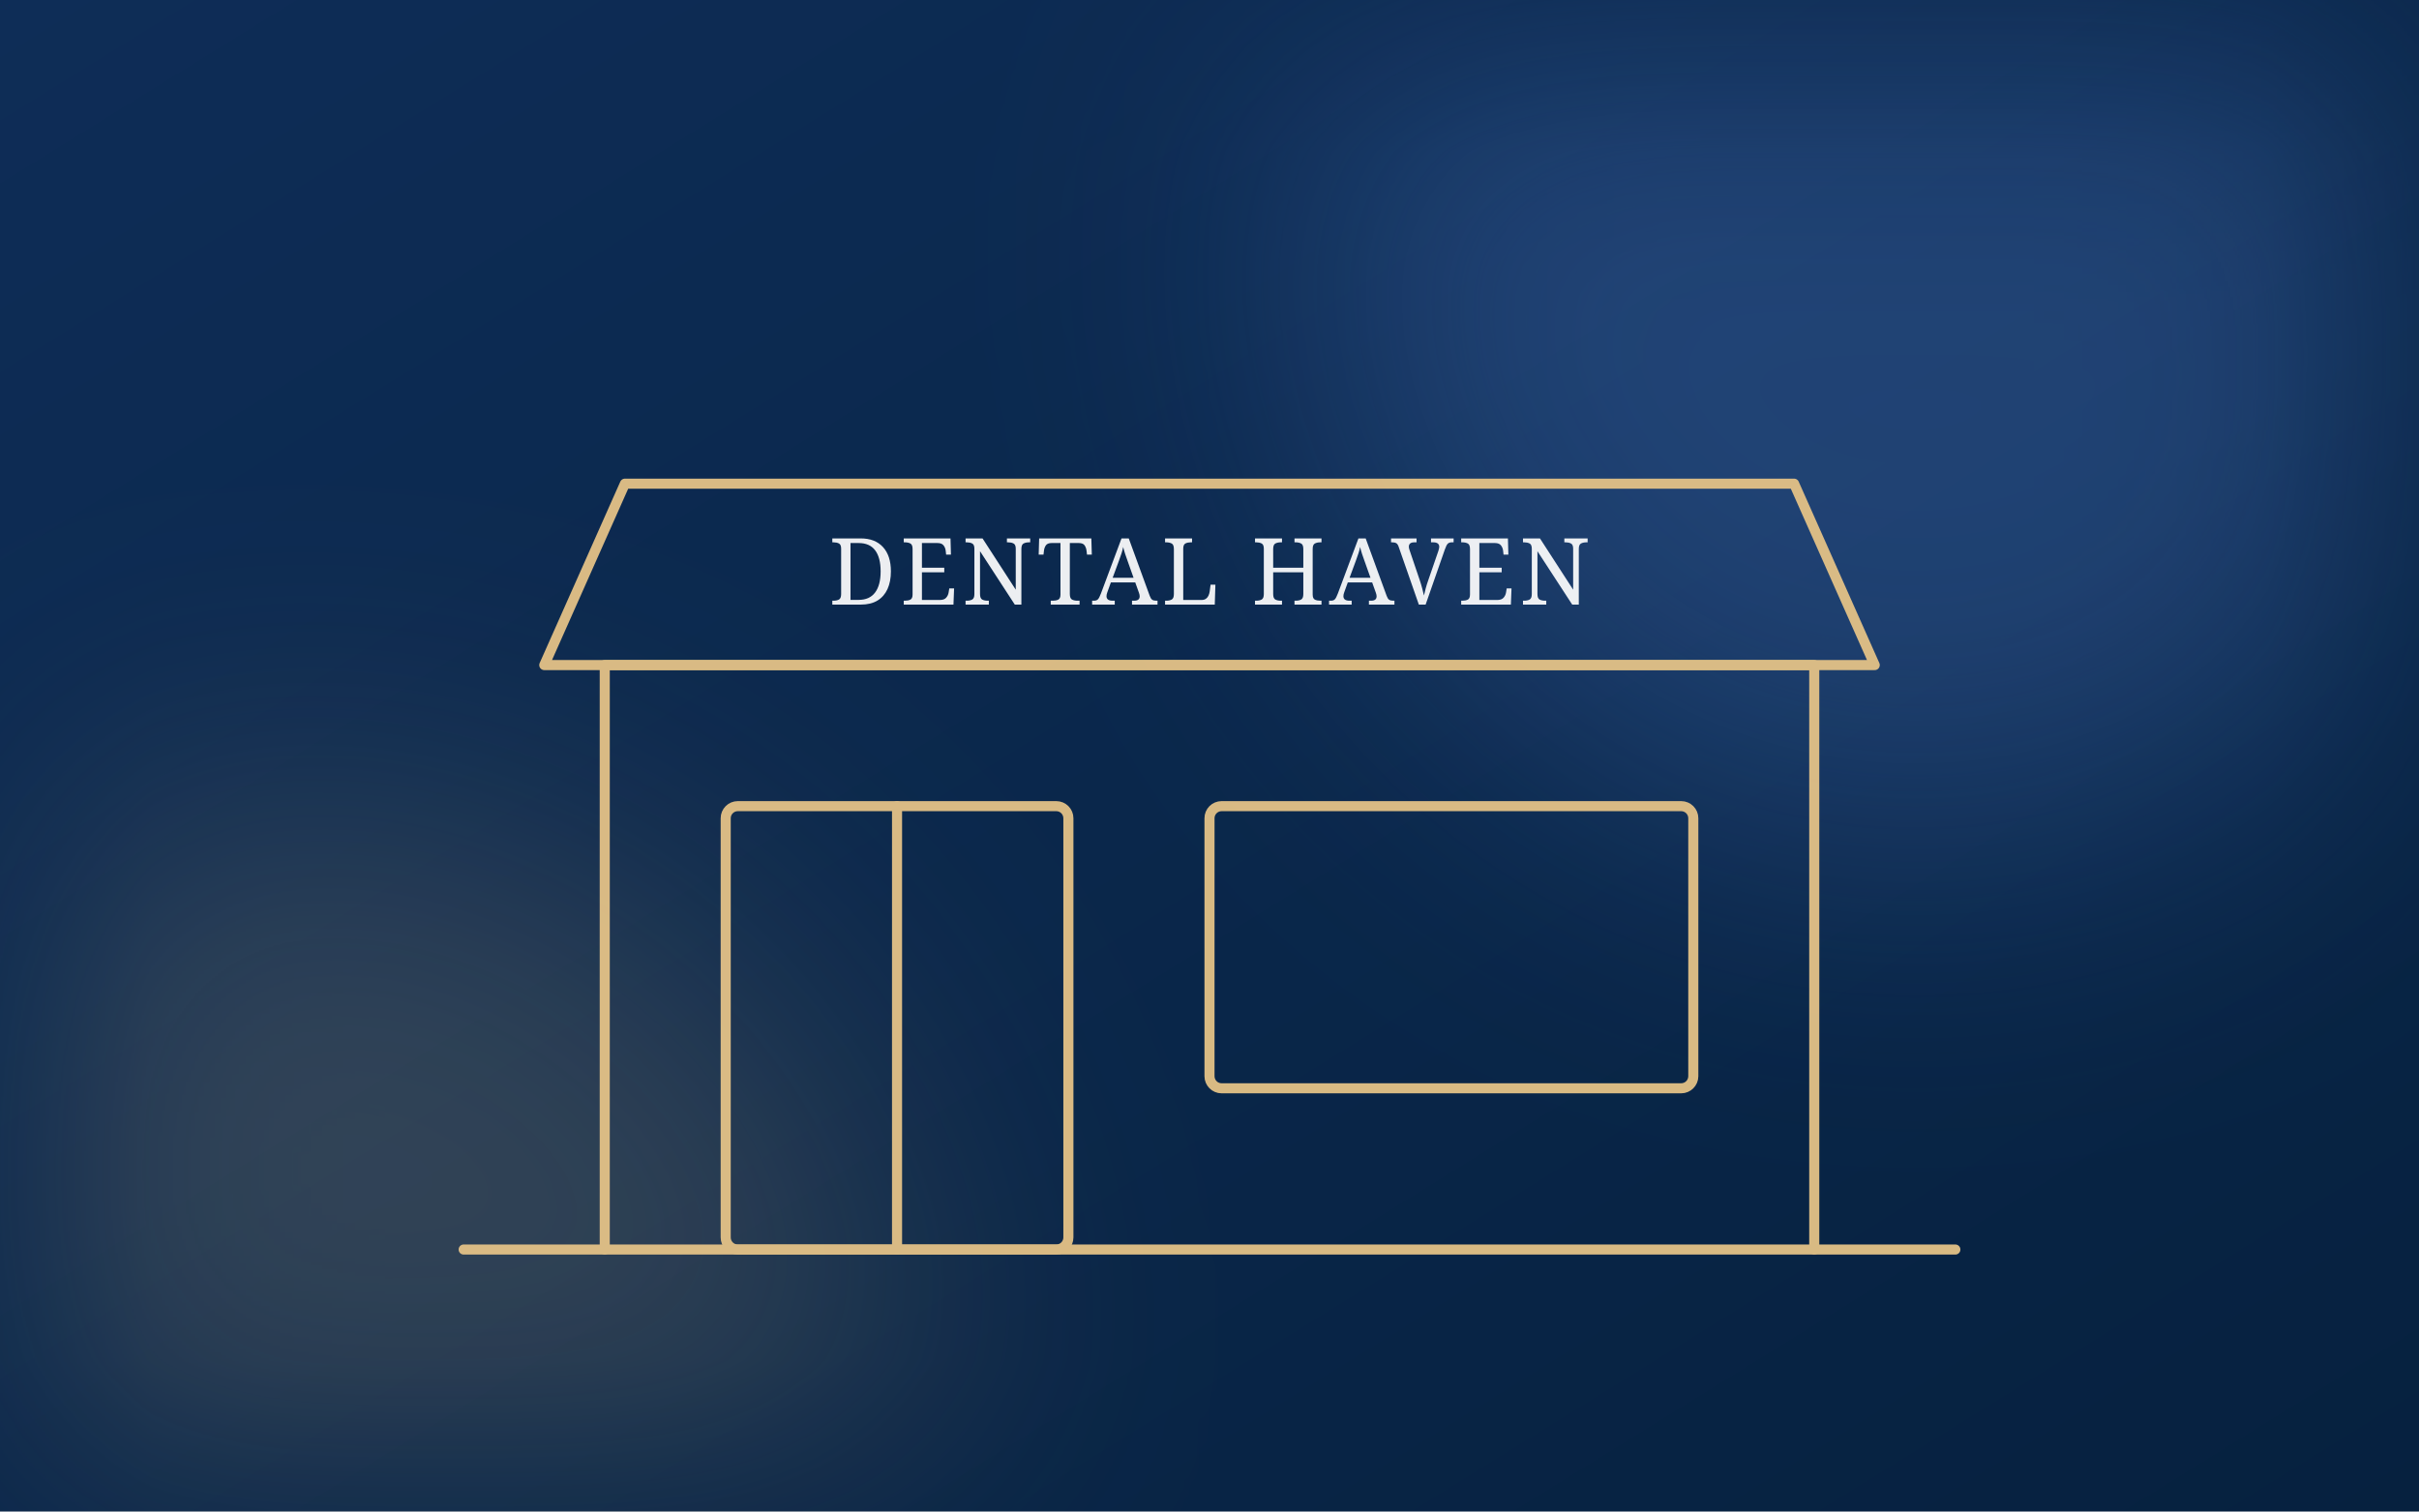
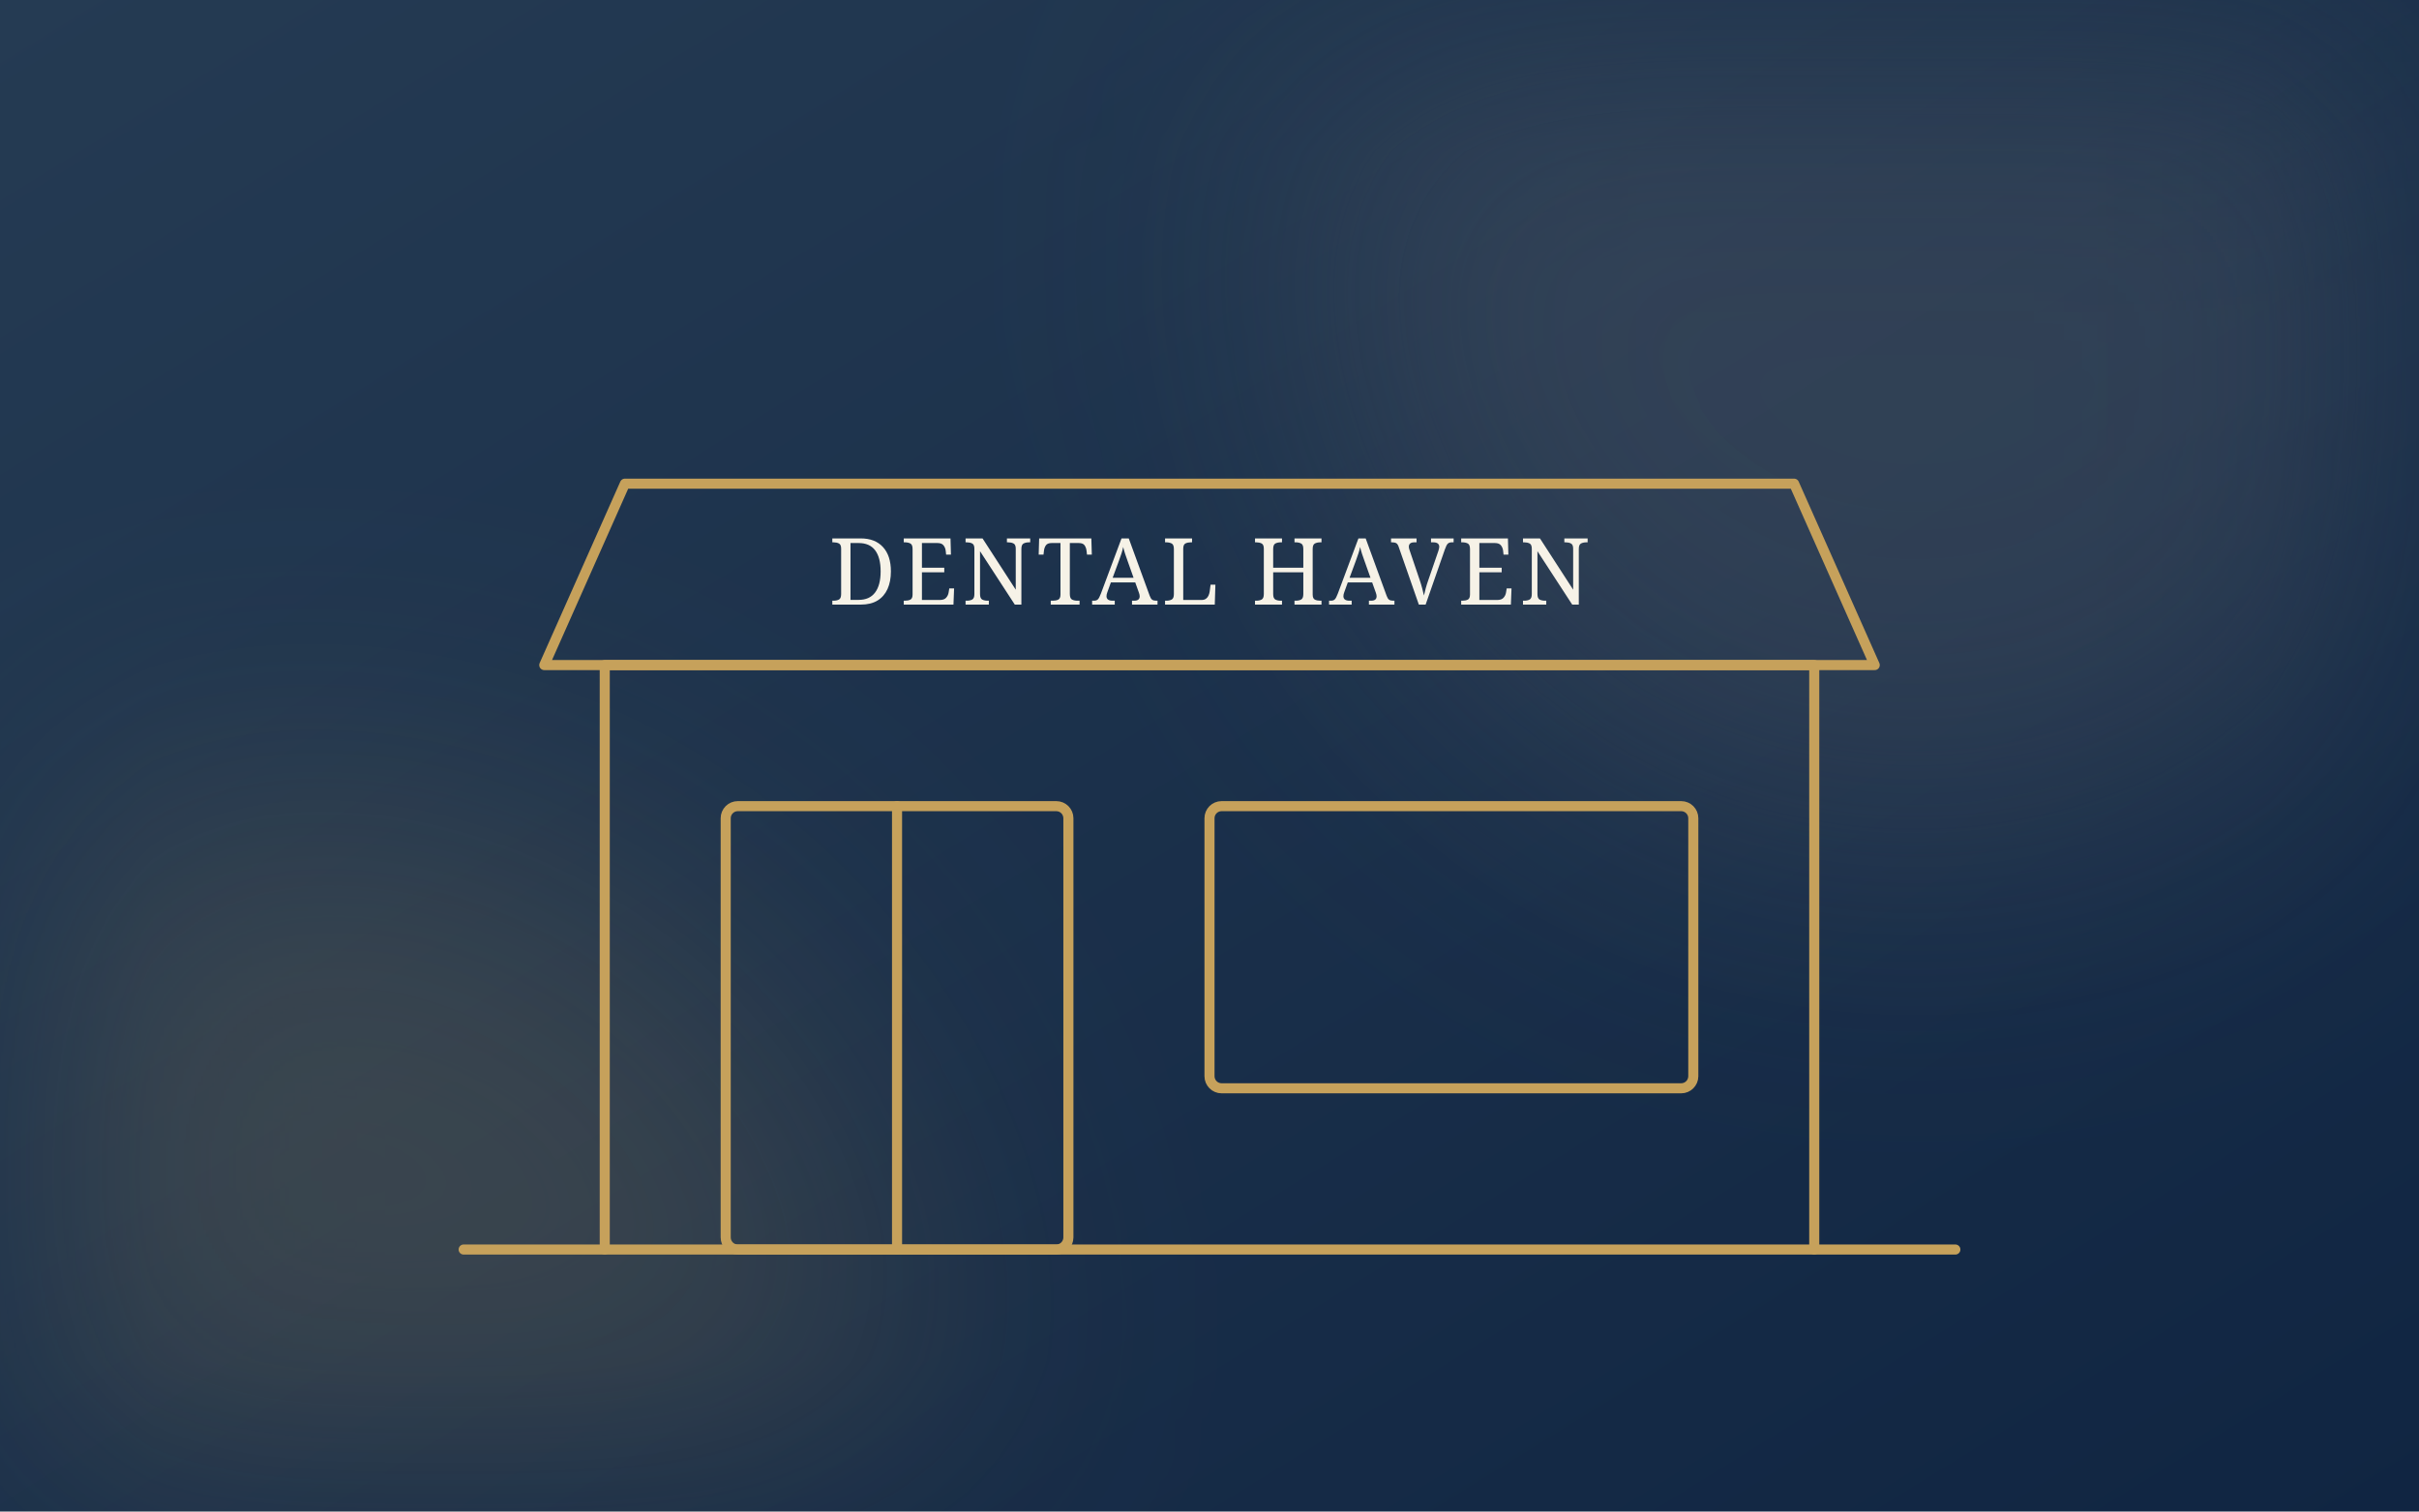
<svg xmlns="http://www.w3.org/2000/svg" viewBox="0 0 1200 750" width="1200" height="750">
  <defs>
    <linearGradient id="bg" x1="0" y1="0" x2="1" y2="1">
-       <stop offset="0" stop-color="#0e2d57" />
-       <stop offset="1" stop-color="#06213f" />
+       <stop offset="0" stop-color="#253b53" />
+       <stop offset="1" stop-color="#102542" />
    </linearGradient>
    <filter id="soft" x="-50%" y="-50%" width="200%" height="200%">
      <feGaussianBlur stdDeviation="80" />
    </filter>
  </defs>
  <rect width="1200" height="750" fill="url(#bg)" />
-   <circle cx="950" cy="120" r="300" fill="#5484d6" opacity=".3" filter="url(#soft)" />
-   <circle cx="150" cy="700" r="300" fill="#e3c186" opacity=".18" filter="url(#soft)" />
-   <g fill="none" stroke="#e3c186" stroke-width="5" stroke-linecap="round" stroke-linejoin="round" opacity=".95">
+   <circle cx="950" cy="120" r="300" fill="#5a616b" opacity=".35" filter="url(#soft)" />
+   <circle cx="150" cy="700" r="300" fill="#c6a15b" opacity=".18" filter="url(#soft)" />
+   <g fill="none" stroke="#c6a15b" stroke-width="5" stroke-linecap="round" stroke-linejoin="round">
    <path d="M300 620V330h600v290" />
    <path d="M270 330h660l-40-90H310z" />
    <rect x="360" y="400" width="170" height="220" rx="6" />
    <rect x="600" y="400" width="240" height="140" rx="6" />
    <path d="M445 400v220" />
    <path d="M230 620h740" />
  </g>
-   <text x="600" y="300" text-anchor="middle" font-family="Georgia, serif" font-size="46" fill="#ffffff" fill-opacity=".92" letter-spacing="2">DENTAL HAVEN</text>
+   <text x="600" y="300" text-anchor="middle" font-family="Georgia, serif" font-size="46" fill="#f6f2e7" letter-spacing="2">DENTAL HAVEN</text>
</svg>
